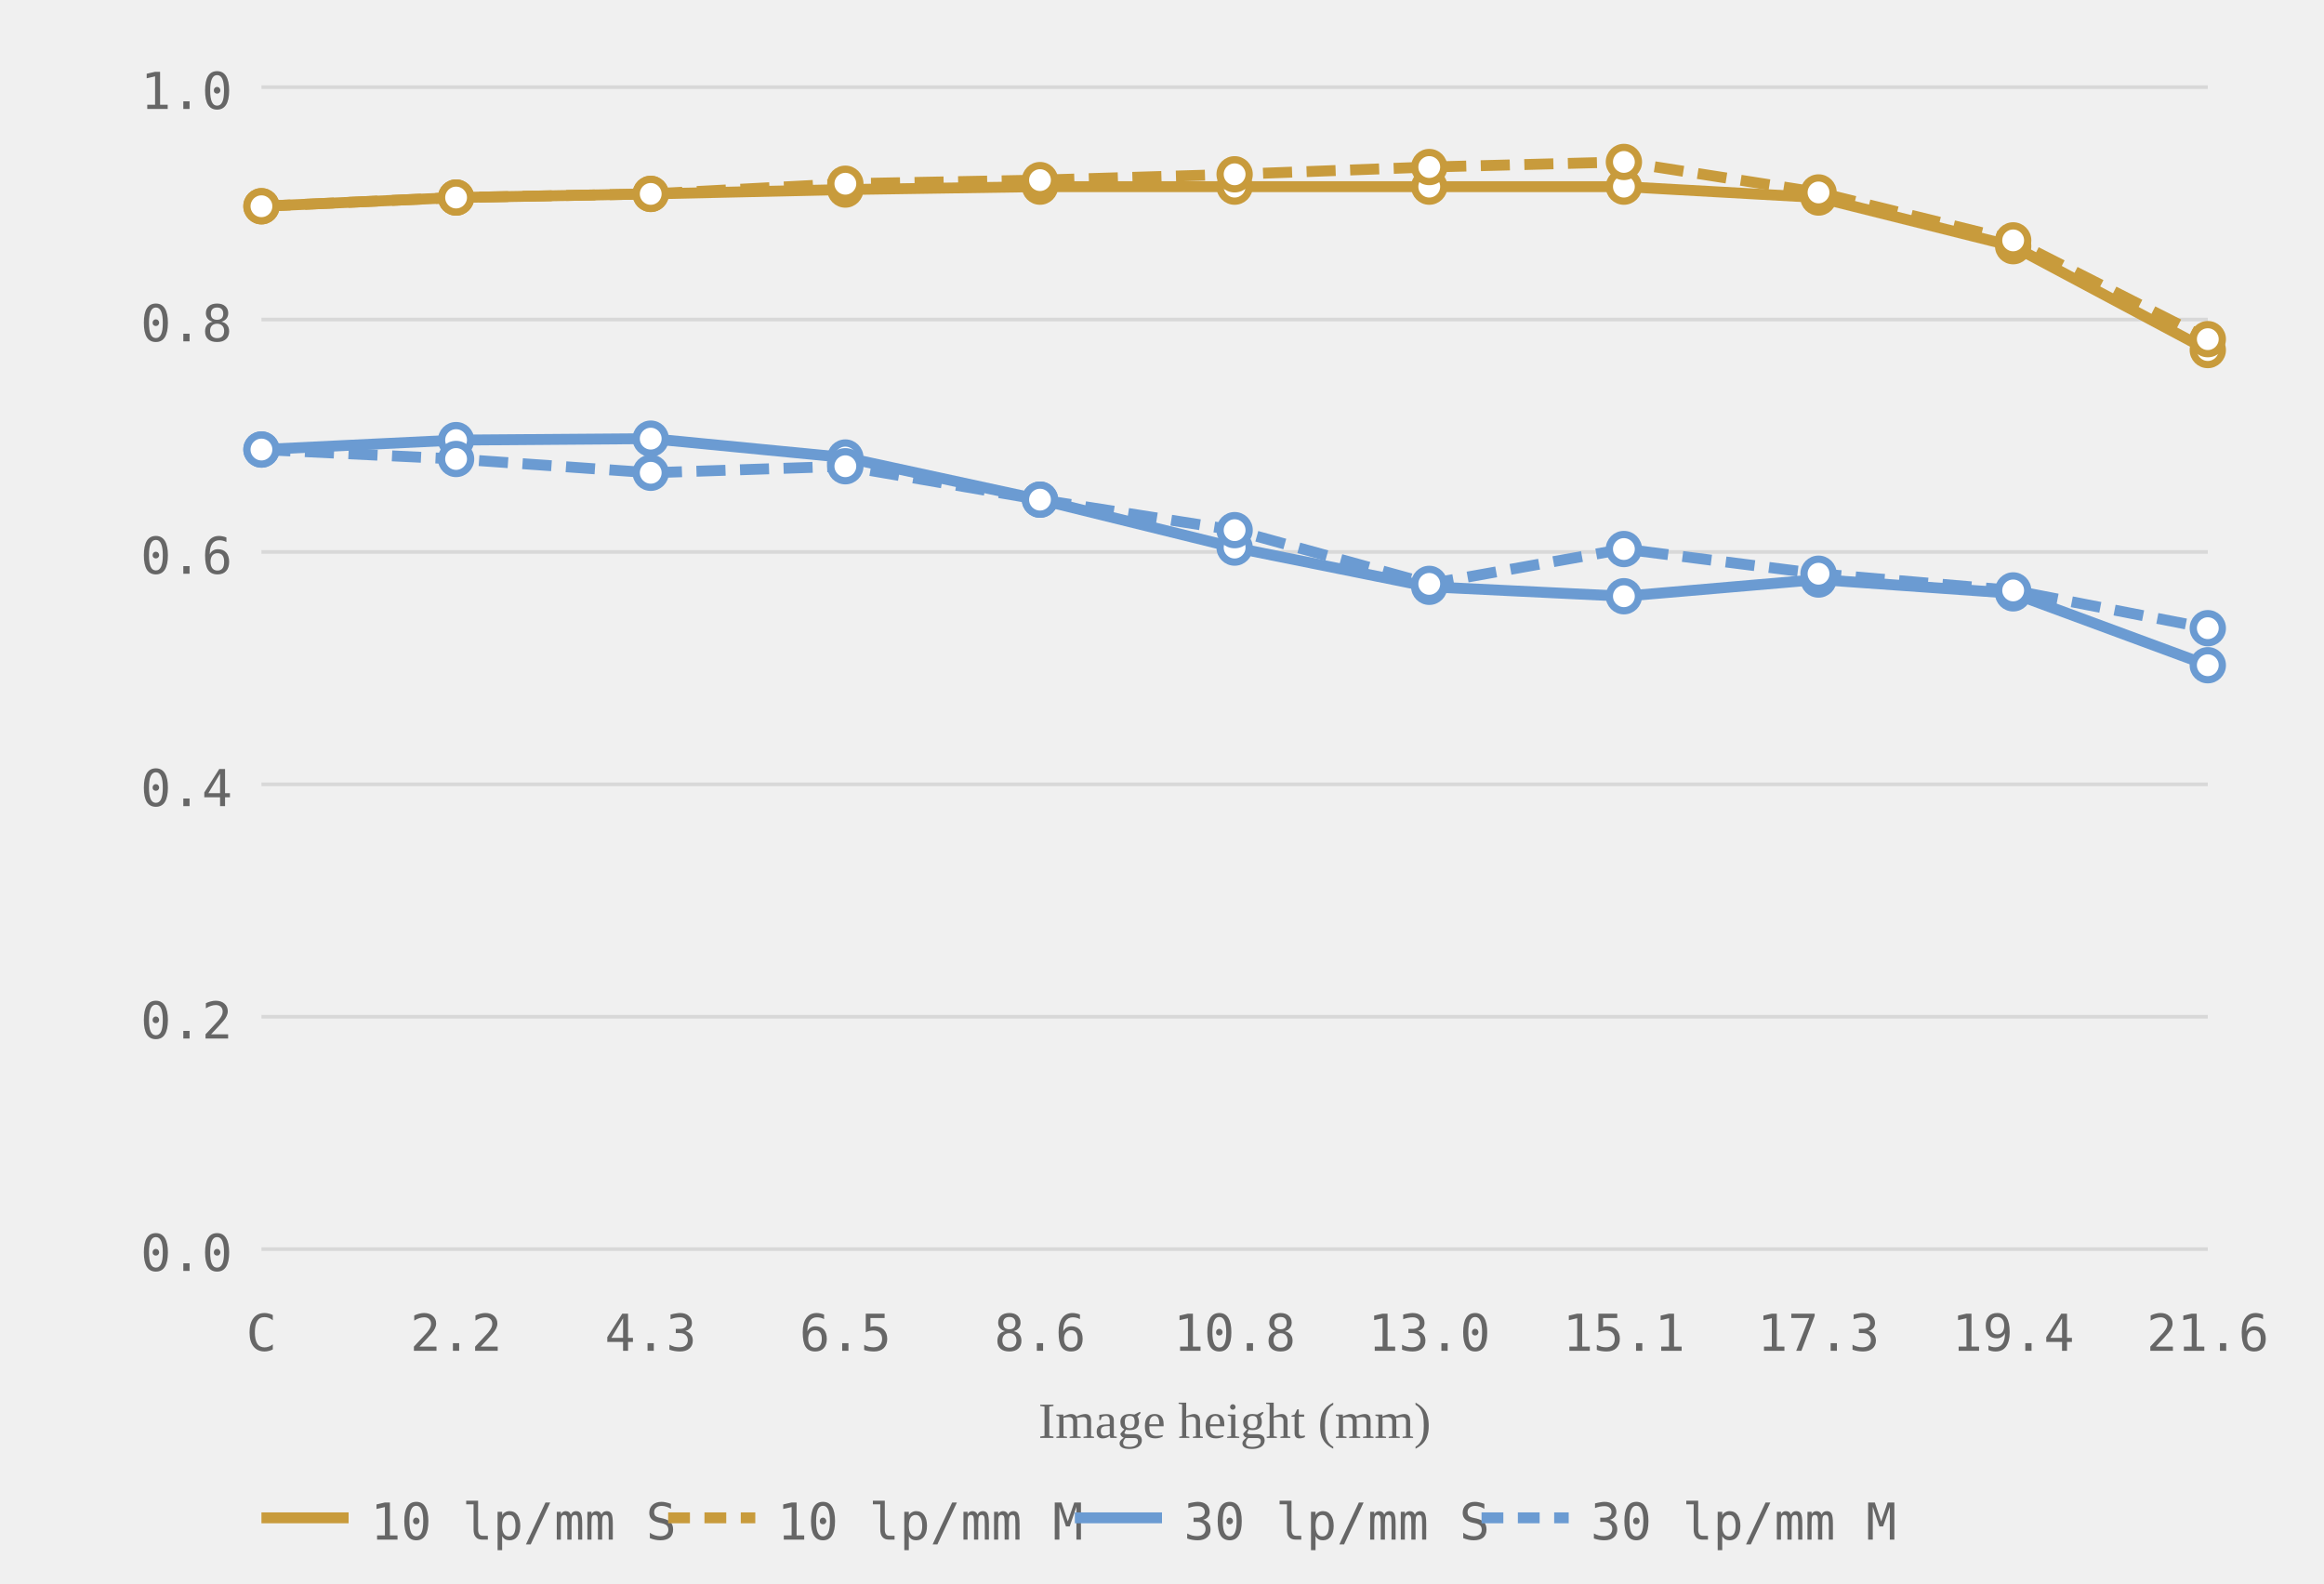
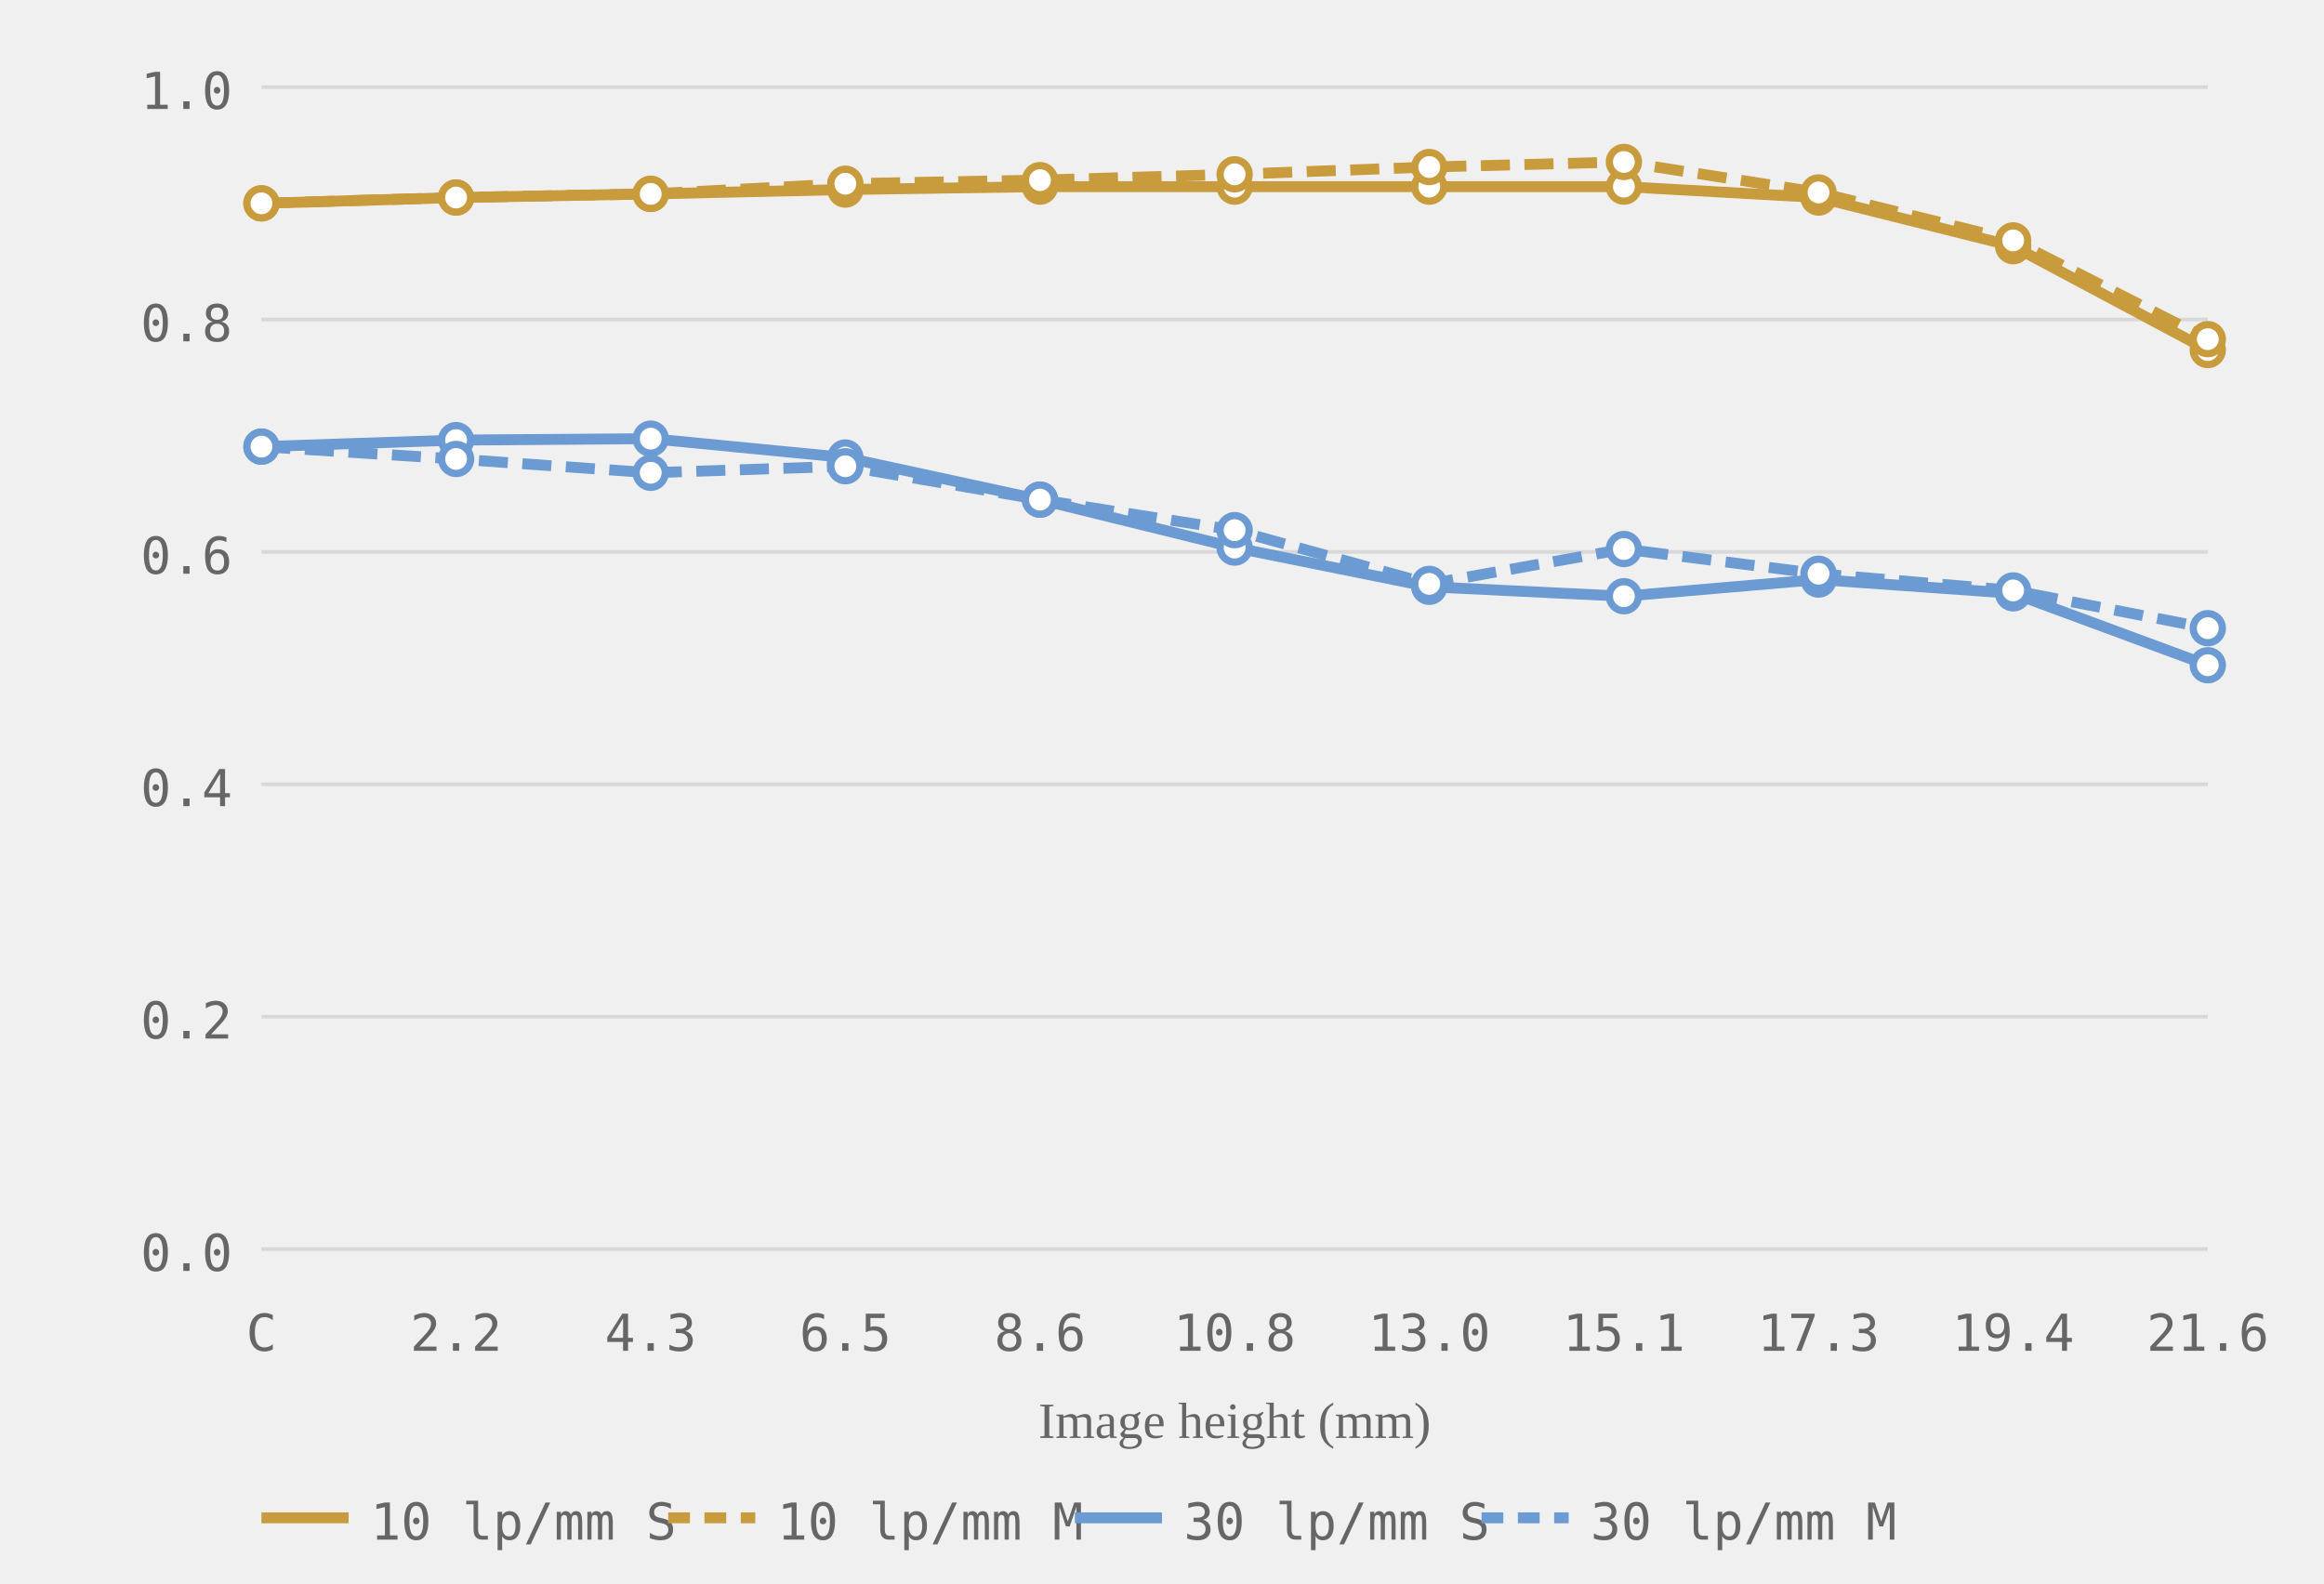
<svg xmlns="http://www.w3.org/2000/svg" viewBox="0 0 320 218" role="img" aria-label="MTF chart, generated from readings">
  <style>.grid-line { stroke: #d8d8d8; stroke-width: 0.5; }.axis-label { font-size: 7px; fill: #666666; font-family: ui-monospace, monospace; }.axis-y { text-anchor: end; }.axis-x { text-anchor: middle; }.axis-title { font-size: 7px; fill: #666666; text-anchor: middle; }.curve { fill: none; stroke-width: 1.5; }.curve-10 { stroke: #c89b3c; }.curve-30 { stroke: #6b9bd2; }.curve-m { stroke-dasharray: 4 2; }.dot { fill: white; stroke-width: 1; }.dot-10 { stroke: #c89b3c; }.dot-30 { stroke: #6b9bd2; }.legend-text { font-size: 7px; fill: #666666; font-family: ui-monospace, monospace; }</style>
  <line class="grid-line" x1="36" y1="172.0" x2="304" y2="172.0" />
  <line class="grid-line" x1="36" y1="140.0" x2="304" y2="140.0" />
  <line class="grid-line" x1="36" y1="108.0" x2="304" y2="108.0" />
  <line class="grid-line" x1="36" y1="76.0" x2="304" y2="76.0" />
  <line class="grid-line" x1="36" y1="44.0" x2="304" y2="44.0" />
  <line class="grid-line" x1="36" y1="12.0" x2="304" y2="12.0" />
  <text class="axis-label axis-y" x="32" y="175.0">0.0</text>
  <text class="axis-label axis-y" x="32" y="143.0">0.2</text>
  <text class="axis-label axis-y" x="32" y="111.0">0.4</text>
  <text class="axis-label axis-y" x="32" y="79.0">0.6</text>
  <text class="axis-label axis-y" x="32" y="47.0">0.8</text>
  <text class="axis-label axis-y" x="32" y="15.0">1.0</text>
  <text class="axis-label axis-x" x="36.0" y="186">C</text>
  <text class="axis-label axis-x" x="62.8" y="186">2.2</text>
  <text class="axis-label axis-x" x="89.6" y="186">4.3</text>
  <text class="axis-label axis-x" x="116.4" y="186">6.5</text>
  <text class="axis-label axis-x" x="143.2" y="186">8.6</text>
  <text class="axis-label axis-x" x="170.0" y="186">10.8</text>
  <text class="axis-label axis-x" x="196.8" y="186">13.0</text>
  <text class="axis-label axis-x" x="223.6" y="186">15.1</text>
  <text class="axis-label axis-x" x="250.4" y="186">17.3</text>
  <text class="axis-label axis-x" x="277.2" y="186">19.4</text>
  <text class="axis-label axis-x" x="304.0" y="186">21.6</text>
  <text class="axis-title" x="170.0" y="198">Image height (mm)</text>
-   <polyline class="curve curve-10" points="36.0,28.4 62.8,27.2 89.6,26.7 116.4,26.1 143.2,25.7 170.0,25.7 196.8,25.7 223.6,25.7 250.4,27.2 277.2,33.9 304.0,48.2" />
-   <polyline class="curve curve-10 curve-m" points="36.0,28.4 62.8,27.2 89.6,26.7 116.4,25.3 143.2,24.8 170.0,24.0 196.8,23.0 223.6,22.3 250.4,26.5 277.2,33.1 304.0,46.7" stroke-dasharray="4 2" />
-   <polyline class="curve curve-30" points="36.0,61.9 62.8,60.6 89.6,60.4 116.4,63.0 143.2,68.8 170.0,75.4 196.8,80.8 223.6,82.1 250.4,79.8 277.2,81.7 304.0,91.6" />
-   <polyline class="curve curve-30 curve-m" points="36.0,61.9 62.8,63.2 89.6,65.1 116.4,64.2 143.2,68.8 170.0,73.0 196.8,80.4 223.6,75.6 250.4,79.0 277.2,81.3 304.0,86.5" stroke-dasharray="4 2" />
-   <circle class="dot dot-10" cx="36.0" cy="28.4" r="2" />
+   <polyline class="curve curve-10" points="36.0,28.0 62.8,27.2 89.6,26.7 116.4,26.1 143.2,25.7 170.0,25.7 196.8,25.7 223.6,25.7 250.4,27.2 277.2,33.9 304.0,48.2" />
+   <polyline class="curve curve-10 curve-m" points="36.0,28.0 62.8,27.2 89.6,26.7 116.4,25.3 143.2,24.8 170.0,24.0 196.8,23.0 223.6,22.3 250.4,26.5 277.2,33.1 304.0,46.7" stroke-dasharray="4 2" />
+   <polyline class="curve curve-30" points="36.0,61.5 62.8,60.6 89.6,60.4 116.4,63.0 143.2,68.8 170.0,75.4 196.8,80.8 223.6,82.1 250.4,79.8 277.2,81.7 304.0,91.6" />
+   <polyline class="curve curve-30 curve-m" points="36.0,61.5 62.8,63.2 89.6,65.1 116.4,64.2 143.2,68.8 170.0,73.0 196.8,80.4 223.6,75.6 250.4,79.0 277.2,81.3 304.0,86.5" stroke-dasharray="4 2" />
+   <circle class="dot dot-10" cx="36.0" cy="28.0" r="2" />
  <circle class="dot dot-10" cx="62.8" cy="27.2" r="2" />
  <circle class="dot dot-10" cx="89.6" cy="26.7" r="2" />
  <circle class="dot dot-10" cx="116.4" cy="26.1" r="2" />
  <circle class="dot dot-10" cx="143.2" cy="25.7" r="2" />
  <circle class="dot dot-10" cx="170.0" cy="25.7" r="2" />
  <circle class="dot dot-10" cx="196.8" cy="25.7" r="2" />
  <circle class="dot dot-10" cx="223.6" cy="25.7" r="2" />
  <circle class="dot dot-10" cx="250.4" cy="27.2" r="2" />
  <circle class="dot dot-10" cx="277.2" cy="33.9" r="2" />
  <circle class="dot dot-10" cx="304.0" cy="48.2" r="2" />
-   <circle class="dot dot-10" cx="36.0" cy="28.4" r="2" />
+   <circle class="dot dot-10" cx="36.0" cy="28.0" r="2" />
  <circle class="dot dot-10" cx="62.8" cy="27.2" r="2" />
  <circle class="dot dot-10" cx="89.6" cy="26.7" r="2" />
  <circle class="dot dot-10" cx="116.4" cy="25.3" r="2" />
  <circle class="dot dot-10" cx="143.2" cy="24.8" r="2" />
  <circle class="dot dot-10" cx="170.0" cy="24.0" r="2" />
  <circle class="dot dot-10" cx="196.8" cy="23.0" r="2" />
  <circle class="dot dot-10" cx="223.6" cy="22.3" r="2" />
  <circle class="dot dot-10" cx="250.4" cy="26.5" r="2" />
  <circle class="dot dot-10" cx="277.2" cy="33.1" r="2" />
  <circle class="dot dot-10" cx="304.0" cy="46.7" r="2" />
-   <circle class="dot dot-30" cx="36.0" cy="61.9" r="2" />
+   <circle class="dot dot-30" cx="36.0" cy="61.5" r="2" />
  <circle class="dot dot-30" cx="62.8" cy="60.6" r="2" />
  <circle class="dot dot-30" cx="89.6" cy="60.4" r="2" />
  <circle class="dot dot-30" cx="116.4" cy="63.0" r="2" />
  <circle class="dot dot-30" cx="143.2" cy="68.8" r="2" />
  <circle class="dot dot-30" cx="170.0" cy="75.4" r="2" />
  <circle class="dot dot-30" cx="196.8" cy="80.8" r="2" />
  <circle class="dot dot-30" cx="223.6" cy="82.1" r="2" />
  <circle class="dot dot-30" cx="250.4" cy="79.8" r="2" />
  <circle class="dot dot-30" cx="277.2" cy="81.7" r="2" />
  <circle class="dot dot-30" cx="304.0" cy="91.6" r="2" />
-   <circle class="dot dot-30" cx="36.0" cy="61.9" r="2" />
+   <circle class="dot dot-30" cx="36.0" cy="61.5" r="2" />
  <circle class="dot dot-30" cx="62.8" cy="63.2" r="2" />
  <circle class="dot dot-30" cx="89.6" cy="65.1" r="2" />
  <circle class="dot dot-30" cx="116.4" cy="64.2" r="2" />
  <circle class="dot dot-30" cx="143.2" cy="68.8" r="2" />
  <circle class="dot dot-30" cx="170.0" cy="73.0" r="2" />
  <circle class="dot dot-30" cx="196.8" cy="80.4" r="2" />
  <circle class="dot dot-30" cx="223.6" cy="75.6" r="2" />
  <circle class="dot dot-30" cx="250.4" cy="79.0" r="2" />
  <circle class="dot dot-30" cx="277.2" cy="81.3" r="2" />
  <circle class="dot dot-30" cx="304.0" cy="86.5" r="2" />
  <line x1="36" y1="209" x2="48" y2="209" stroke="#c89b3c" stroke-width="1.5" />
  <text class="legend-text" x="51" y="212">10 lp/mm S</text>
  <line x1="92" y1="209" x2="104" y2="209" stroke="#c89b3c" stroke-width="1.5" stroke-dasharray="3 2" />
  <text class="legend-text" x="107" y="212">10 lp/mm M</text>
  <line x1="148" y1="209" x2="160" y2="209" stroke="#6b9bd2" stroke-width="1.5" />
  <text class="legend-text" x="163" y="212">30 lp/mm S</text>
  <line x1="204" y1="209" x2="216" y2="209" stroke="#6b9bd2" stroke-width="1.5" stroke-dasharray="3 2" />
  <text class="legend-text" x="219" y="212">30 lp/mm M</text>
</svg>
